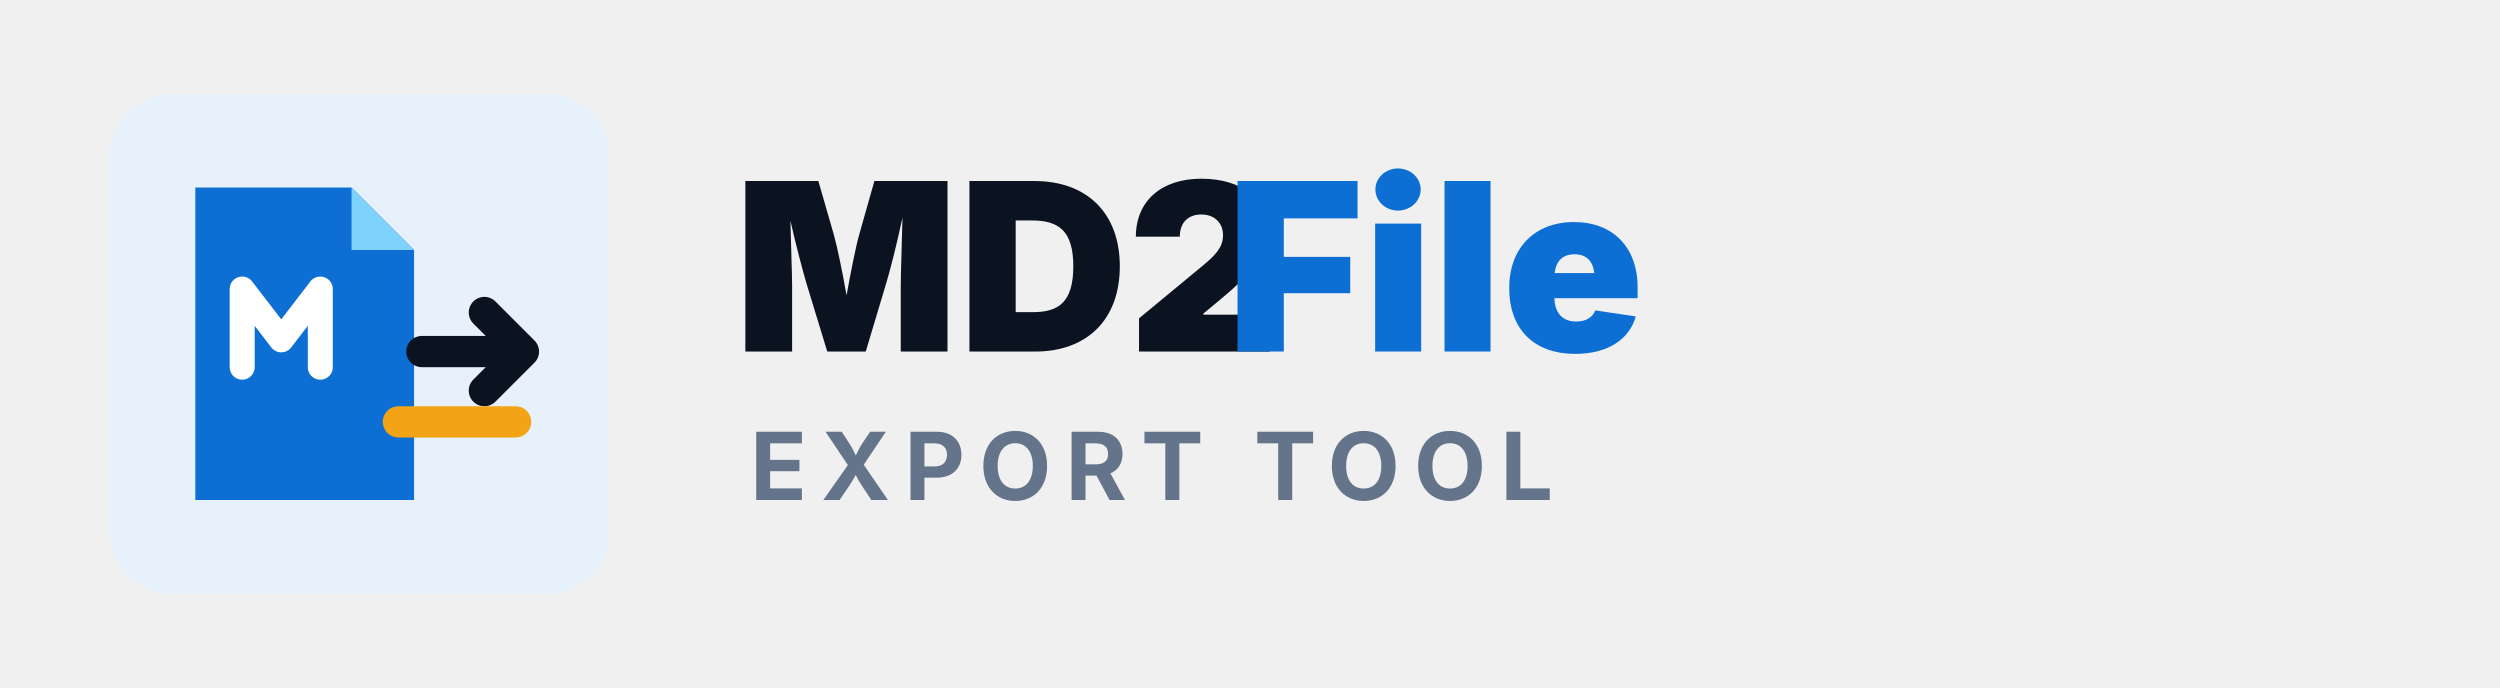
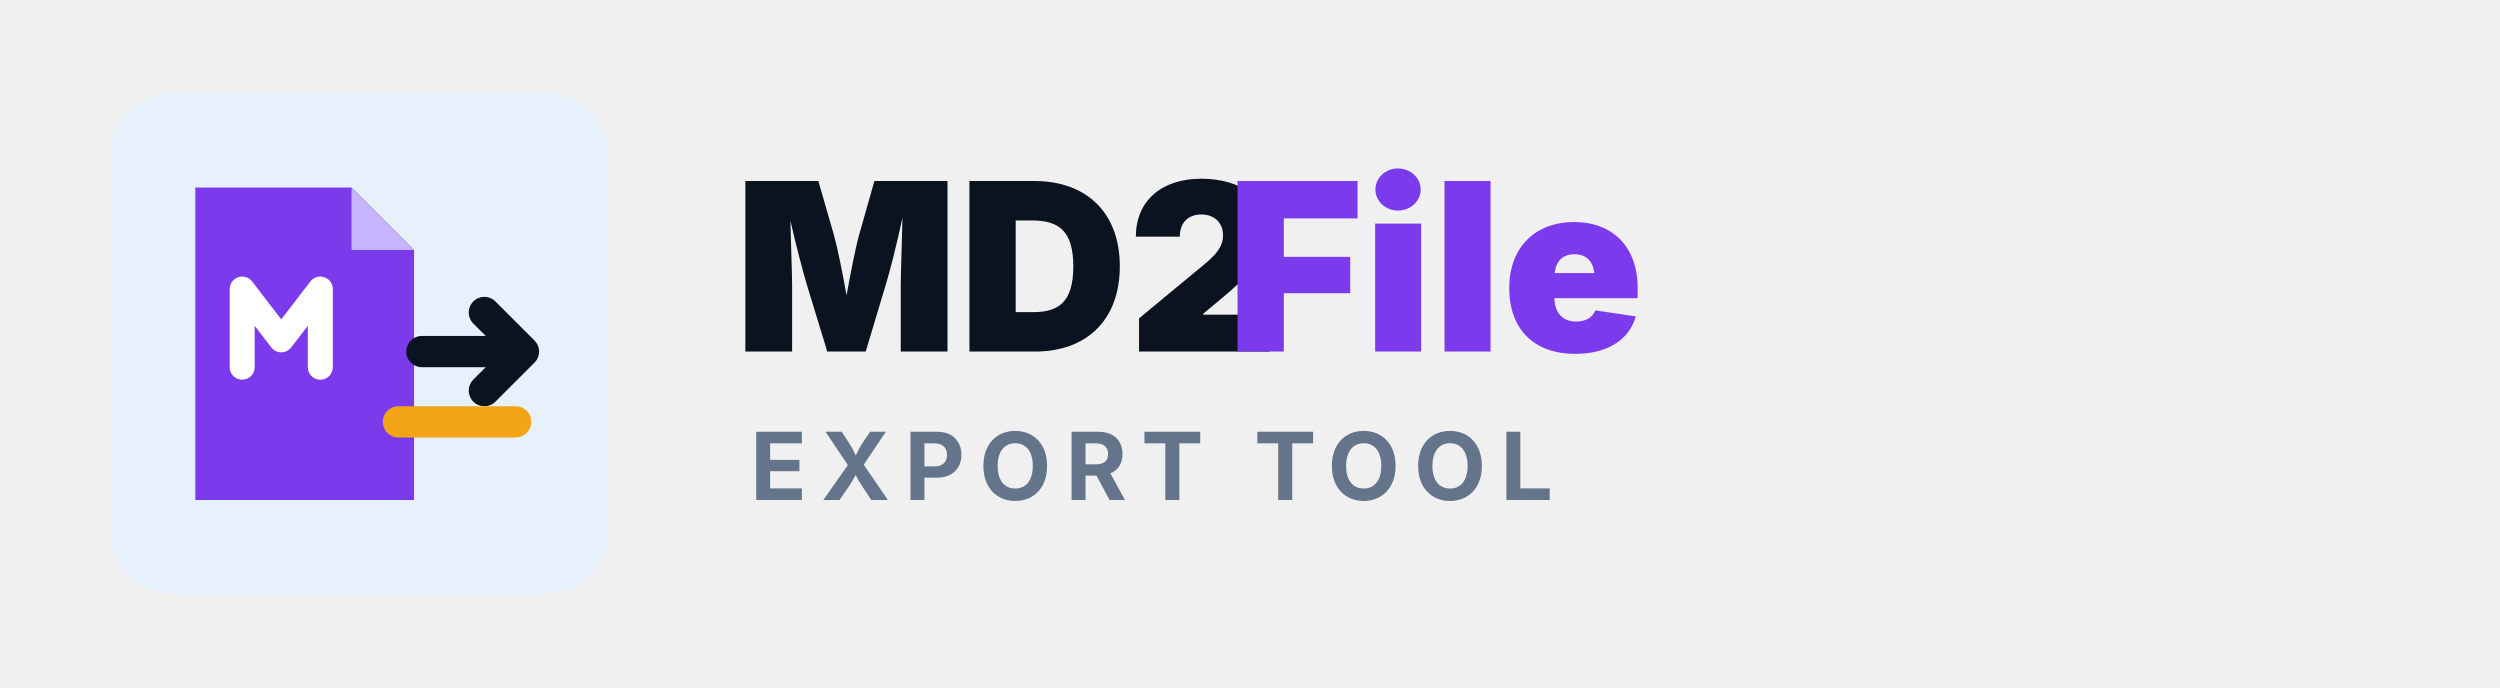
<svg xmlns="http://www.w3.org/2000/svg" width="320" height="88" viewBox="0 0 320 88" fill="none" role="img" aria-labelledby="title desc">
  <rect x="14" y="12" width="64" height="64" rx="8" fill="#E6F1FB" />
-   <path d="M25 24H45L53 32V64H25V24Z" fill="#0D6FD3" />
-   <path d="M45 24V32H53" fill="#7DD3FC" />
+   <path d="M25 24H45L53 32V64H25V24Z" fill="#7C3AED" />
+   <path d="M45 24V32H53" fill="#C4B5FD" />
  <path d="M31 47V37L36 43.5L41 37V47" stroke="#FFFFFF" stroke-width="3.2" stroke-linecap="round" stroke-linejoin="round" />
  <path d="M54 45H66" stroke="#0B1220" stroke-width="4" stroke-linecap="round" />
  <path d="M62 40L67 45L62 50" stroke="#0B1220" stroke-width="4" stroke-linecap="round" stroke-linejoin="round" />
  <path d="M51 54H66" stroke="#F2A316" stroke-width="4" stroke-linecap="round" />
  <text x="94" y="45" fill="#0B1220" font-family="Inter, Segoe UI, Microsoft YaHei, Arial, sans-serif" font-size="30" font-weight="850" letter-spacing="0">MD2</text>
-   <text x="157" y="45" fill="#0D6FD3" font-family="Inter, Segoe UI, Microsoft YaHei, Arial, sans-serif" font-size="30" font-weight="850" letter-spacing="0">File</text>
+   <text x="157" y="45" fill="#7C3AED" font-family="Inter, Segoe UI, Microsoft YaHei, Arial, sans-serif" font-size="30" font-weight="850" letter-spacing="0">File</text>
  <text x="96" y="64" fill="#64748B" font-family="Inter, Segoe UI, Microsoft YaHei, Arial, sans-serif" font-size="12" font-weight="700" letter-spacing="1.8">EXPORT TOOL</text>
</svg>
